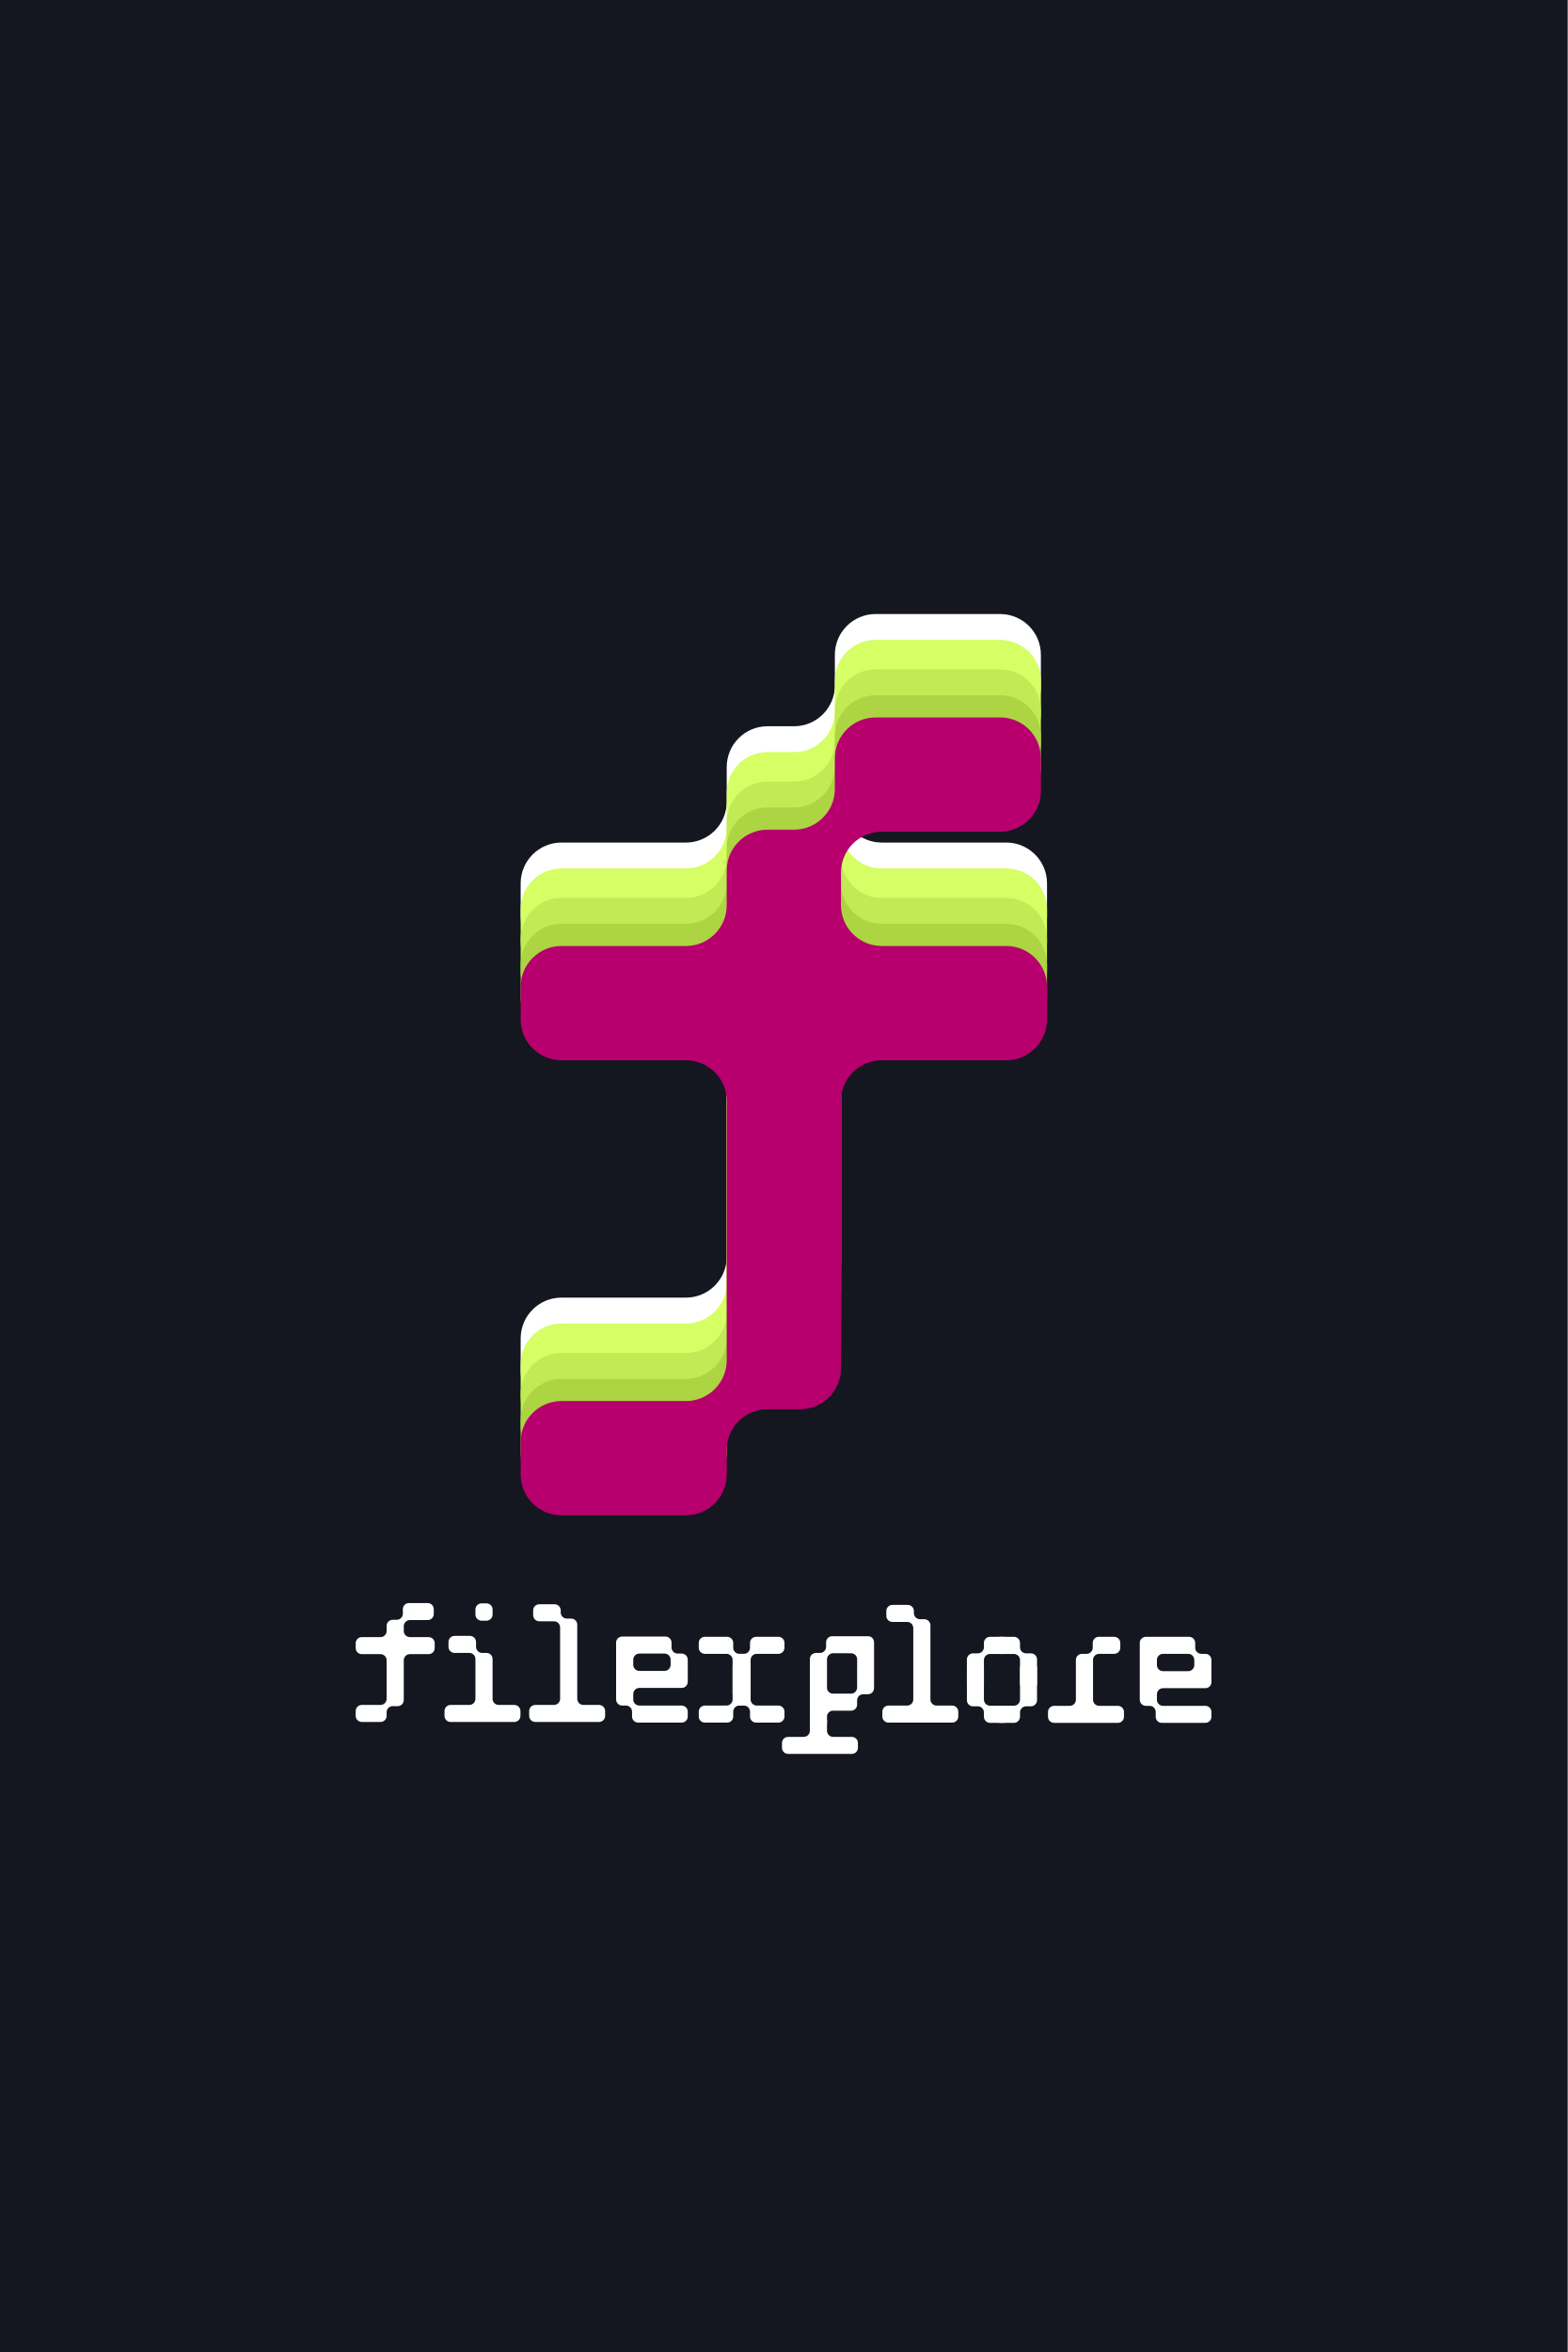
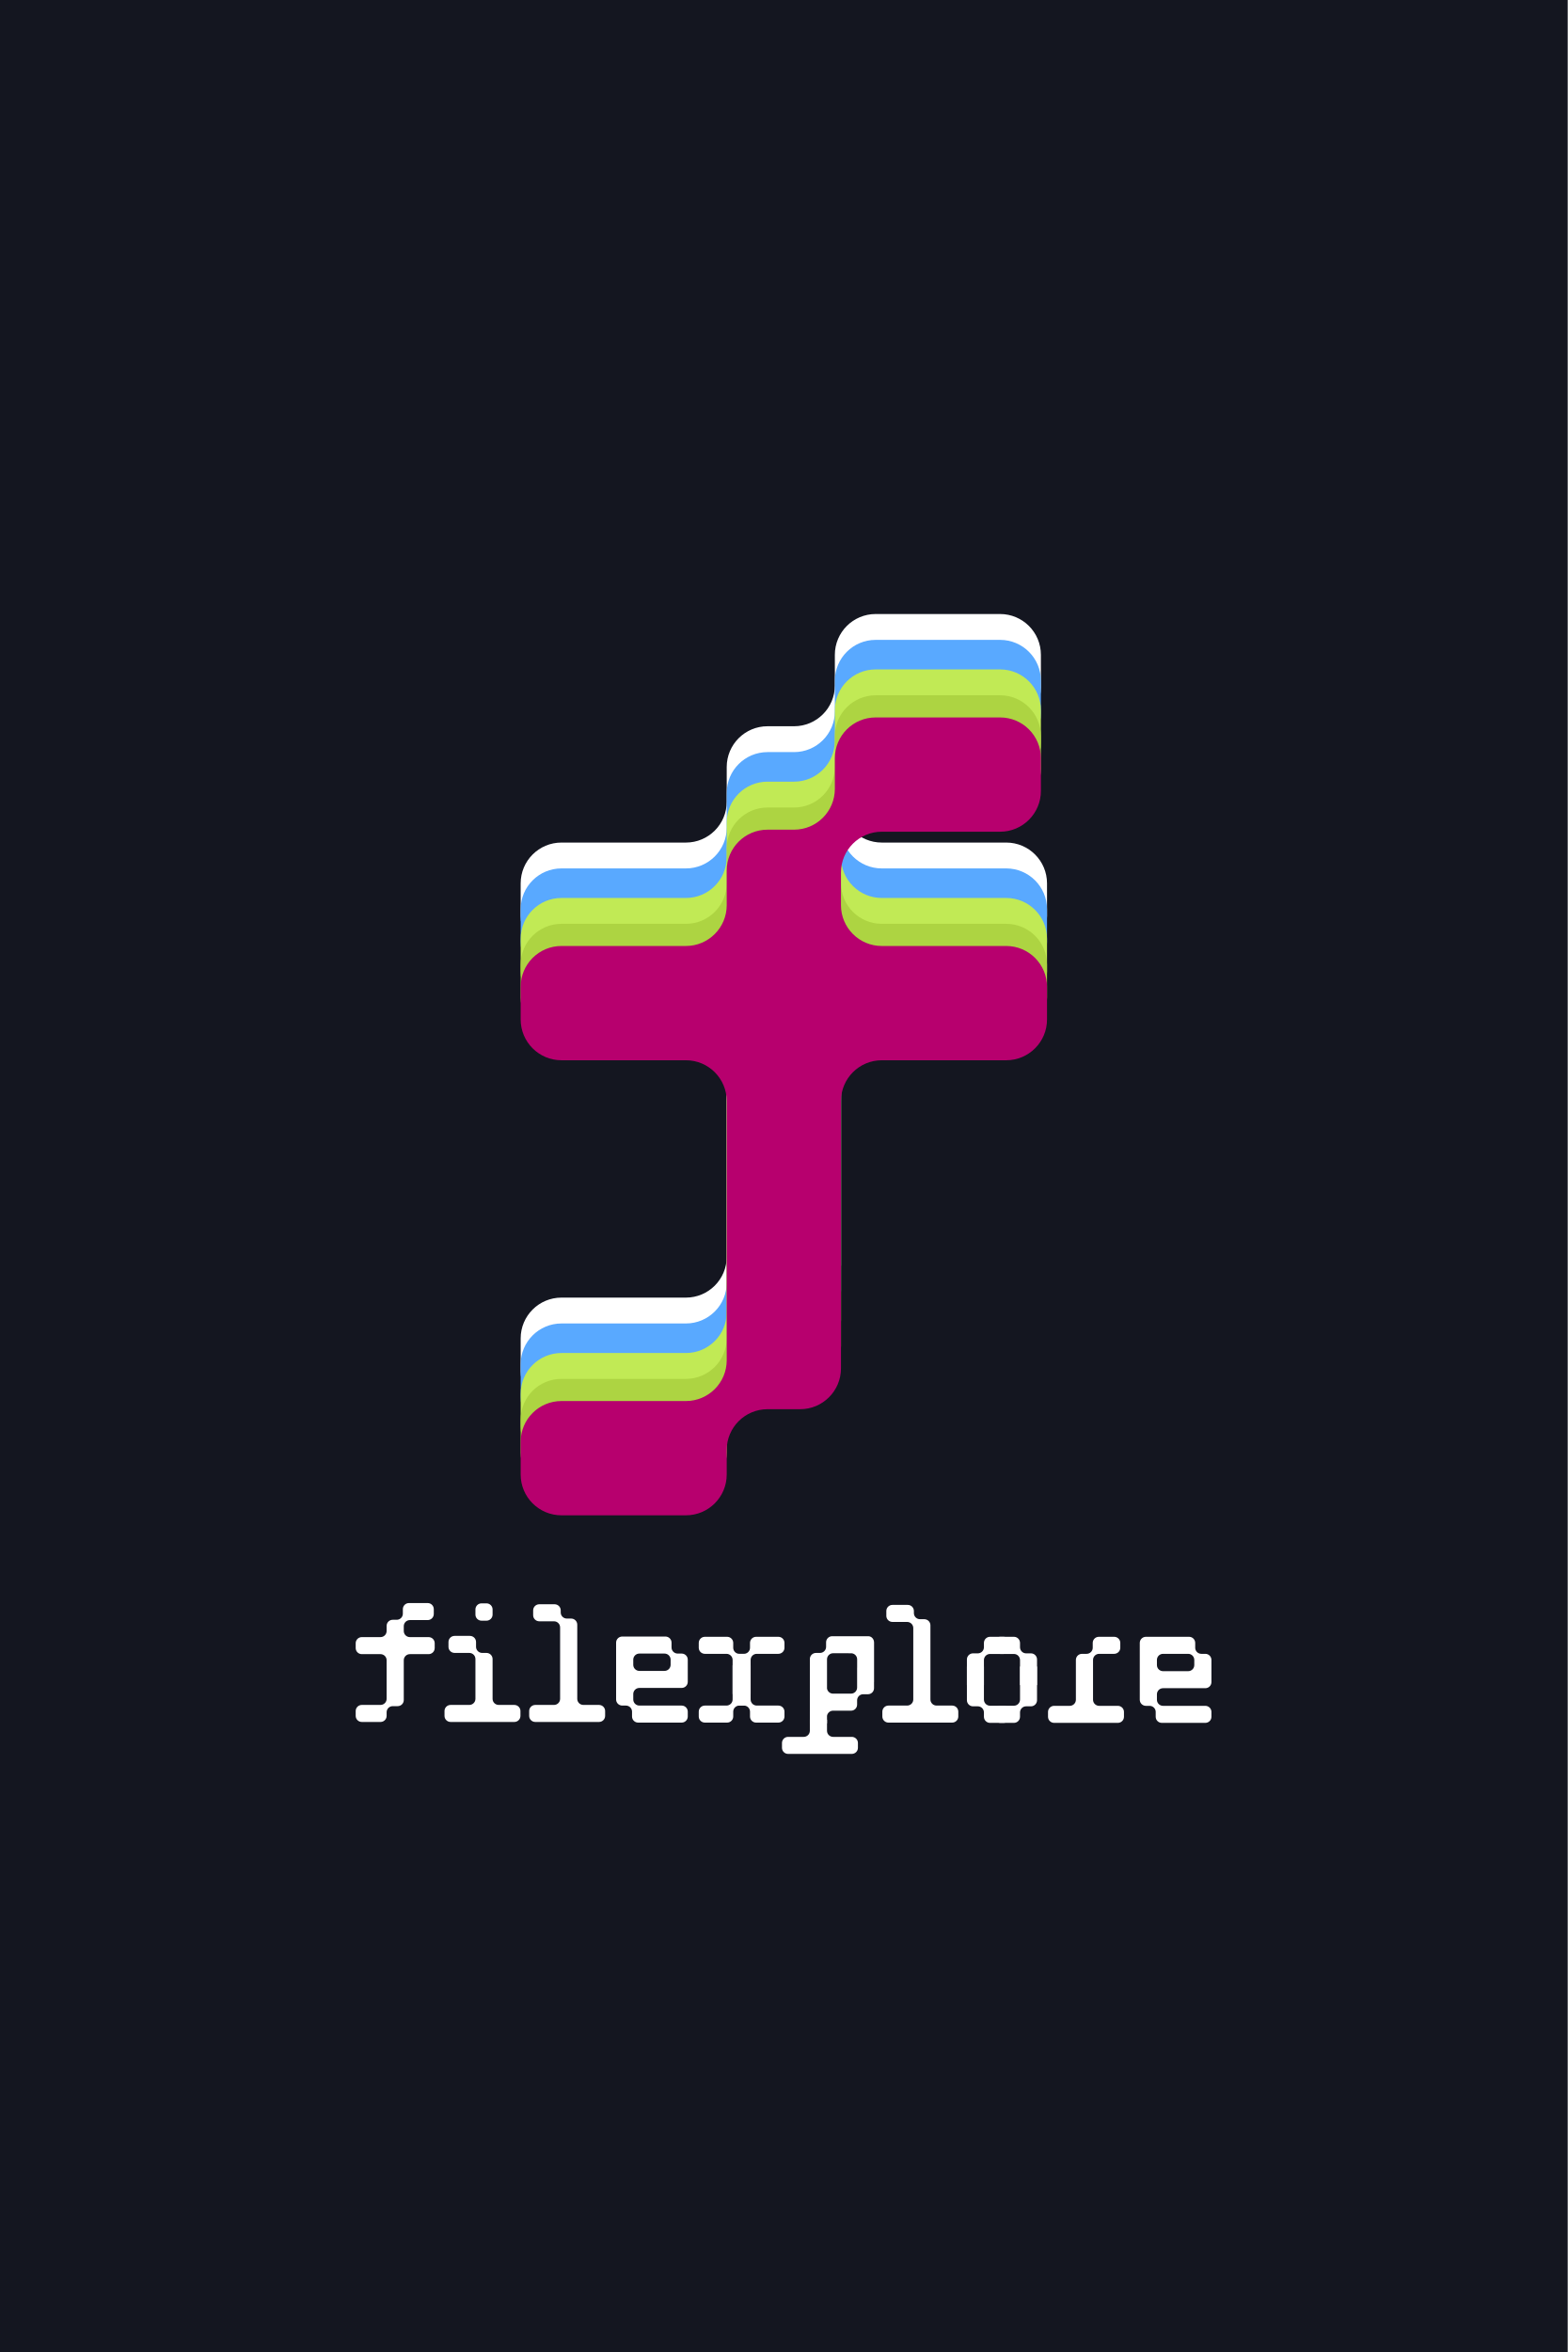
<svg xmlns="http://www.w3.org/2000/svg" width="720" height="1080" viewBox="0 0 720 1080" fill="none">
  <rect width="720" height="1080" fill="#141620" />
  <path fill-rule="evenodd" clip-rule="evenodd" d="M459.321 281.947C469.671 281.947 478.061 290.337 478.061 300.687V315.679C478.061 326.028 469.671 334.418 459.321 334.418L404.976 334.418C394.626 334.418 386.236 342.809 386.236 353.158V368.15C386.236 378.5 394.626 386.89 404.976 386.89H462.132C472.482 386.89 480.872 395.281 480.872 405.63V420.622C480.872 430.972 472.482 439.362 462.132 439.362H404.976C394.626 439.362 386.236 447.753 386.236 458.102V580.849C386.236 591.199 377.846 599.589 367.496 599.589H352.504C342.154 599.589 333.764 607.979 333.764 618.329V629.573C333.764 639.923 325.374 648.313 315.024 648.313H257.868C247.518 648.313 239.128 639.923 239.128 629.573L239.128 614.581C239.128 604.231 247.518 595.841 257.868 595.841H315.024C325.374 595.841 333.764 587.451 333.764 577.101V458.102C333.764 447.753 325.374 439.362 315.024 439.362H257.868C247.518 439.362 239.128 430.972 239.128 420.622L239.128 405.63C239.128 395.281 247.518 386.89 257.868 386.89H315.024C325.374 386.89 333.764 378.5 333.764 368.15V352.221C333.764 341.872 342.154 333.481 352.504 333.481L364.685 333.481C375.035 333.481 383.425 325.091 383.425 314.742V300.687C383.425 290.337 391.815 281.947 402.165 281.947L459.321 281.947Z" fill="white" />
-   <path fill-rule="evenodd" clip-rule="evenodd" d="M459.321 293.819C469.671 293.819 478.061 302.209 478.061 312.559V327.551C478.061 337.901 469.671 346.291 459.321 346.291L404.976 346.291C394.626 346.291 386.236 354.681 386.236 365.031V380.023C386.236 390.373 394.626 398.763 404.976 398.763H462.132C472.482 398.763 480.872 407.153 480.872 417.503V432.495C480.872 442.845 472.482 451.235 462.132 451.235H404.976C394.626 451.235 386.236 459.625 386.236 469.975V592.722C386.236 603.071 377.846 611.462 367.496 611.462H352.504C342.154 611.462 333.764 619.852 333.764 630.202V641.445C333.764 651.795 325.374 660.185 315.024 660.185H257.868C247.518 660.185 239.128 651.795 239.128 641.445L239.128 626.454C239.128 616.104 247.518 607.714 257.868 607.714H315.024C325.374 607.714 333.764 599.323 333.764 588.974V469.975C333.764 459.625 325.374 451.235 315.024 451.235H257.868C247.518 451.235 239.128 442.845 239.128 432.495L239.128 417.503C239.128 407.153 247.518 398.763 257.868 398.763H315.024C325.374 398.763 333.764 390.373 333.764 380.023V364.094C333.764 353.744 342.154 345.354 352.504 345.354L364.685 345.354C375.035 345.354 383.425 336.964 383.425 326.614V312.559C383.425 302.209 391.815 293.819 402.165 293.819L459.321 293.819Z" fill="#D5FF64" />
+   <path fill-rule="evenodd" clip-rule="evenodd" d="M459.321 293.819C469.671 293.819 478.061 302.209 478.061 312.559V327.551C478.061 337.901 469.671 346.291 459.321 346.291L404.976 346.291C394.626 346.291 386.236 354.681 386.236 365.031V380.023C386.236 390.373 394.626 398.763 404.976 398.763H462.132C472.482 398.763 480.872 407.153 480.872 417.503V432.495C480.872 442.845 472.482 451.235 462.132 451.235H404.976C394.626 451.235 386.236 459.625 386.236 469.975V592.722C386.236 603.071 377.846 611.462 367.496 611.462H352.504C342.154 611.462 333.764 619.852 333.764 630.202V641.445C333.764 651.795 325.374 660.185 315.024 660.185H257.868C247.518 660.185 239.128 651.795 239.128 641.445L239.128 626.454C239.128 616.104 247.518 607.714 257.868 607.714H315.024C325.374 607.714 333.764 599.323 333.764 588.974V469.975C333.764 459.625 325.374 451.235 315.024 451.235H257.868C247.518 451.235 239.128 442.845 239.128 432.495L239.128 417.503C239.128 407.153 247.518 398.763 257.868 398.763H315.024C325.374 398.763 333.764 390.373 333.764 380.023V364.094C333.764 353.744 342.154 345.354 352.504 345.354L364.685 345.354C375.035 345.354 383.425 336.964 383.425 326.614V312.559C383.425 302.209 391.815 293.819 402.165 293.819L459.321 293.819Z" fill="#59A9FF" />
  <path fill-rule="evenodd" clip-rule="evenodd" d="M459.321 307.388C469.671 307.388 478.061 315.778 478.061 326.128V341.12C478.061 351.47 469.671 359.86 459.321 359.86L404.976 359.86C394.626 359.86 386.236 368.25 386.236 378.6V393.592C386.236 403.942 394.626 412.332 404.976 412.332H462.132C472.482 412.332 480.872 420.722 480.872 431.072V446.064C480.872 456.414 472.482 464.804 462.132 464.804H404.976C394.626 464.804 386.236 473.194 386.236 483.544V606.291C386.236 616.641 377.846 625.031 367.496 625.031H352.504C342.154 625.031 333.764 633.421 333.764 643.771V655.015C333.764 665.365 325.374 673.755 315.024 673.755H257.868C247.518 673.755 239.128 665.365 239.128 655.015L239.128 640.023C239.128 629.673 247.518 621.283 257.868 621.283H315.024C325.374 621.283 333.764 612.893 333.764 602.543V483.544C333.764 473.194 325.374 464.804 315.024 464.804H257.868C247.518 464.804 239.128 456.414 239.128 446.064L239.128 431.072C239.128 420.722 247.518 412.332 257.868 412.332H315.024C325.374 412.332 333.764 403.942 333.764 393.592V377.663C333.764 367.313 342.154 358.923 352.504 358.923L364.685 358.923C375.035 358.923 383.425 350.533 383.425 340.183V326.128C383.425 315.778 391.815 307.388 402.165 307.388L459.321 307.388Z" fill="#C1EA55" />
  <path fill-rule="evenodd" clip-rule="evenodd" d="M459.321 319.262C469.671 319.262 478.061 327.652 478.061 338.002V352.994C478.061 363.343 469.671 371.734 459.321 371.734L404.976 371.734C394.626 371.734 386.236 380.124 386.236 390.474V405.466C386.236 415.815 394.626 424.206 404.976 424.206H462.132C472.482 424.206 480.872 432.596 480.872 442.946V457.938C480.872 468.287 472.482 476.678 462.132 476.678H404.976C394.626 476.678 386.236 485.068 386.236 495.418V618.164C386.236 628.514 377.846 636.904 367.496 636.904H352.504C342.154 636.904 333.764 645.295 333.764 655.644V666.888C333.764 677.238 325.374 685.628 315.024 685.628H257.868C247.518 685.628 239.128 677.238 239.128 666.888L239.128 651.896C239.128 641.547 247.518 633.156 257.868 633.156H315.024C325.374 633.156 333.764 624.766 333.764 614.416V495.418C333.764 485.068 325.374 476.678 315.024 476.678H257.868C247.518 476.678 239.128 468.287 239.128 457.938L239.128 442.946C239.128 432.596 247.518 424.206 257.868 424.206H315.024C325.374 424.206 333.764 415.815 333.764 405.466V389.537C333.764 379.187 342.154 370.797 352.504 370.797L364.685 370.797C375.035 370.797 383.425 362.406 383.425 352.057V338.002C383.425 327.652 391.815 319.262 402.165 319.262L459.321 319.262Z" fill="#ADD442" />
  <path fill-rule="evenodd" clip-rule="evenodd" d="M459.321 329.438C469.671 329.438 478.061 337.829 478.061 348.178V363.17C478.061 373.52 469.671 381.91 459.321 381.91L404.976 381.91C394.626 381.91 386.236 390.301 386.236 400.65V415.642C386.236 425.992 394.626 434.382 404.976 434.382H462.132C472.482 434.382 480.872 442.773 480.872 453.122V468.114C480.872 478.464 472.482 486.854 462.132 486.854H404.976C394.626 486.854 386.236 495.244 386.236 505.594V628.341C386.236 638.691 377.846 647.081 367.496 647.081H352.504C342.154 647.081 333.764 655.471 333.764 665.821V677.065C333.764 687.415 325.374 695.805 315.024 695.805H257.868C247.518 695.805 239.128 687.415 239.128 677.065L239.128 662.073C239.128 651.723 247.518 643.333 257.868 643.333H315.024C325.374 643.333 333.764 634.943 333.764 624.593V505.594C333.764 495.244 325.374 486.854 315.024 486.854H257.868C247.518 486.854 239.128 478.464 239.128 468.114L239.128 453.122C239.128 442.773 247.518 434.382 257.868 434.382H315.024C325.374 434.382 333.764 425.992 333.764 415.642V399.713C333.764 389.364 342.154 380.973 352.504 380.973L364.685 380.973C375.035 380.973 383.425 372.583 383.425 362.233V348.178C383.425 337.829 391.815 329.438 402.165 329.438L459.321 329.438Z" fill="#B7006E" />
  <g clip-path="url(#clip0_8270_14860)">
    <path fill-rule="evenodd" clip-rule="evenodd" d="M484.142 783.293C482.589 783.293 481.33 784.544 481.33 786.086V788.321C481.33 789.863 482.589 791.114 484.142 791.114H513.397C514.951 791.114 516.21 789.863 516.21 788.321V786.086C516.21 784.544 514.951 783.293 513.397 783.293H504.817C503.264 783.293 502.005 782.043 502.005 780.5V762.207C502.005 760.664 503.264 759.414 504.817 759.414H511.709C513.262 759.414 514.522 758.163 514.522 756.621V754.386C514.522 752.844 513.262 751.593 511.709 751.593H504.677C503.123 751.593 501.864 752.844 501.864 754.386V756.621C501.864 758.163 500.605 759.414 499.051 759.414H496.942C495.388 759.414 494.128 760.664 494.128 762.207V780.5C494.128 782.043 492.869 783.293 491.315 783.293H484.142Z" fill="white" />
    <path fill-rule="evenodd" clip-rule="evenodd" d="M416.913 736.947C418.467 736.947 419.726 738.197 419.726 739.74V740.717C419.726 742.26 420.986 743.51 422.54 743.51H424.508C426.062 743.51 427.321 744.761 427.321 746.303V780.377C427.321 781.92 428.581 783.17 430.135 783.17H437.307C438.861 783.17 440.12 784.421 440.12 785.963V788.197C440.12 789.74 438.861 790.99 437.307 790.99H408.053C406.499 790.99 405.24 789.74 405.24 788.197V785.963C405.24 784.421 406.499 783.17 408.053 783.17H416.633C418.186 783.17 419.445 781.92 419.445 780.377V747.56C419.445 746.018 418.186 744.767 416.633 744.767H409.881C408.328 744.767 407.069 743.517 407.069 741.974V739.74C407.069 738.197 408.328 736.947 409.881 736.947H416.913Z" fill="white" />
    <path fill-rule="evenodd" clip-rule="evenodd" d="M546.116 751.593C547.67 751.593 548.929 752.844 548.929 754.386V756.621C548.929 758.163 550.188 759.414 551.742 759.414H553.57C555.124 759.414 556.383 760.664 556.383 762.207V772.401C556.383 773.943 555.124 775.194 553.57 775.194H548.507H534.161C532.607 775.194 531.348 776.444 531.348 777.987V780.5C531.348 782.043 532.607 783.293 534.161 783.293H553.57C555.124 783.293 556.383 784.544 556.383 786.086V788.321C556.383 789.863 555.124 791.114 553.57 791.114H533.598C532.045 791.114 530.786 789.863 530.786 788.321V786.086C530.786 784.544 529.527 783.293 527.973 783.293H526.285C524.732 783.293 523.472 782.043 523.472 780.5V759.414V754.386C523.472 752.844 524.732 751.593 526.285 751.593H531.348H546.116ZM548.507 764.581C548.507 766.123 547.247 767.373 545.694 767.373H534.161C532.607 767.373 531.348 766.123 531.348 764.581V762.207C531.348 760.664 532.607 759.414 534.161 759.414H545.694C547.247 759.414 548.507 760.664 548.507 762.207V764.581Z" fill="white" />
    <path d="M449.102 783.515C450.643 783.515 451.893 784.775 451.893 786.329V788.299C451.893 789.854 453.143 791.114 454.684 791.114H460.973C462.515 791.114 463.764 789.854 463.764 788.299V786.047C463.764 784.493 462.515 783.233 460.973 783.233H454.684C453.143 783.233 451.893 781.973 451.893 780.419V765.239H444.077V780.7C444.077 782.255 445.327 783.515 446.868 783.515H449.102Z" fill="white" />
    <path d="M451.893 773.765H444.077V762.007C444.077 760.452 445.327 759.192 446.868 759.192H449.102C450.643 759.192 451.893 757.932 451.893 756.378V754.408C451.893 752.853 453.143 751.593 454.684 751.593H460.973C462.515 751.593 463.764 752.853 463.764 754.408V756.659C463.764 758.214 462.515 759.474 460.973 759.474H454.684C453.143 759.474 451.893 760.734 451.893 762.288V773.765Z" fill="white" />
    <path d="M471.26 783.515C469.719 783.515 468.469 784.775 468.469 786.329V788.299C468.469 789.854 467.219 791.114 465.678 791.114H459.389C457.847 791.114 456.598 789.854 456.598 788.299V786.047C456.598 784.493 457.847 783.233 459.389 783.233H465.678C467.219 783.233 468.469 781.973 468.469 780.419V765.239H476.285V780.7C476.285 782.255 475.035 783.515 473.494 783.515H471.26Z" fill="white" />
    <path d="M468.469 773.765H476.285V762.007C476.285 760.452 475.035 759.192 473.494 759.192H471.26C469.719 759.192 468.469 757.932 468.469 756.378V754.408C468.469 752.853 467.219 751.593 465.678 751.593H459.389C457.847 751.593 456.598 752.853 456.598 754.408V756.659C456.598 758.214 457.847 759.474 459.389 759.474H465.678C467.219 759.474 468.469 760.734 468.469 762.288V773.765Z" fill="white" />
    <path fill-rule="evenodd" clip-rule="evenodd" d="M196.414 736.094C197.967 736.094 199.226 737.344 199.226 738.887V741.121C199.226 742.664 197.967 743.914 196.414 743.914H188.256C186.703 743.914 185.443 745.164 185.443 746.707V748.941C185.443 750.484 186.703 751.734 188.256 751.734H196.835C198.389 751.734 199.648 752.985 199.648 754.527V756.762C199.648 758.304 198.389 759.555 196.835 759.555H188.256C186.703 759.555 185.443 760.805 185.443 762.347V780.641C185.443 782.184 184.184 783.434 182.63 783.434H180.38C178.827 783.434 177.567 784.685 177.567 786.227V787.903C177.567 789.446 176.308 790.696 174.754 790.696H166.175C164.621 790.696 163.362 789.446 163.362 787.903V785.669C163.362 784.126 164.621 782.876 166.175 782.876H174.754C176.308 782.876 177.567 781.625 177.567 780.083V762.347C177.567 760.805 176.308 759.555 174.754 759.555H166.175C164.621 759.555 163.362 758.304 163.362 756.762V754.527C163.362 752.985 164.621 751.734 166.175 751.734H174.754C176.308 751.734 177.567 750.484 177.567 748.941V746.567C177.567 745.025 178.827 743.774 180.38 743.774H182.208C183.762 743.774 185.021 742.524 185.021 740.981V738.887C185.021 737.344 186.281 736.094 187.834 736.094L196.414 736.094ZM218.354 741.4C218.354 742.943 219.613 744.193 221.167 744.193H223.417C224.971 744.193 226.23 742.943 226.23 741.4V739.026C226.23 737.484 224.971 736.233 223.417 736.233H221.167C219.613 736.233 218.354 737.484 218.354 739.026V741.4ZM254.712 736.652C256.266 736.652 257.525 737.903 257.525 739.445V740.423C257.525 741.965 258.785 743.216 260.339 743.216H262.307C263.861 743.216 265.12 744.466 265.12 746.009V780.083C265.12 781.625 266.38 782.876 267.933 782.876H275.106C276.66 782.876 277.919 784.126 277.919 785.669V787.903C277.919 789.446 276.66 790.696 275.106 790.696H245.852C244.298 790.696 243.039 789.446 243.039 787.903V785.669C243.039 784.126 244.298 782.876 245.852 782.876H254.432C255.985 782.876 257.244 781.625 257.244 780.083V747.266C257.244 745.723 255.985 744.473 254.432 744.473H247.68C246.127 744.473 244.867 743.222 244.867 741.68V739.445C244.867 737.903 246.127 736.652 247.68 736.652H254.712ZM215.822 751.176C217.376 751.176 218.635 752.426 218.635 753.969V756.203C218.635 757.746 219.895 758.996 221.448 758.996H223.417C224.971 758.996 226.23 760.246 226.23 761.789V780.083C226.23 781.625 227.49 782.876 229.043 782.876H236.216C237.769 782.876 239.029 784.126 239.029 785.669V787.903C239.029 789.446 237.769 790.696 236.216 790.696H206.962C205.408 790.696 204.149 789.446 204.149 787.903V785.669C204.149 784.126 205.408 782.876 206.962 782.876H215.541C217.095 782.876 218.354 781.625 218.354 780.083V761.789C218.354 760.246 217.095 758.996 215.541 758.996H208.79C207.237 758.996 205.977 757.746 205.977 756.203V753.969C205.977 752.426 207.237 751.176 208.79 751.176H215.822Z" fill="white" />
    <path d="M336.752 754.386C336.752 752.844 335.492 751.593 333.939 751.593H323.733C322.18 751.593 320.92 752.844 320.92 754.386V756.621C320.92 758.163 322.18 759.414 323.733 759.414L333.658 759.414C335.211 759.414 336.47 760.664 336.47 762.207V777.89H344.347V762.207C344.347 760.664 343.087 759.414 341.534 759.414H339.565C338.011 759.414 336.752 758.163 336.752 756.621V754.386Z" fill="white" />
    <path d="M344.464 754.386C344.464 752.844 345.723 751.593 347.277 751.593H357.479C359.032 751.593 360.291 752.844 360.291 754.386V756.621C360.291 758.163 359.032 759.414 357.479 759.414H347.559C346.005 759.414 344.746 760.664 344.746 762.207V777.89H336.87V762.207C336.87 760.664 338.129 759.414 339.682 759.414H341.652C343.205 759.414 344.464 758.163 344.464 756.621V754.386Z" fill="white" />
    <path d="M336.752 788.197C336.752 789.74 335.492 790.99 333.939 790.99H323.733C322.18 790.99 320.92 789.74 320.92 788.197V785.963C320.92 784.421 322.18 783.17 323.733 783.17L333.658 783.17C335.211 783.17 336.47 781.92 336.47 780.377V764.694H344.347V780.377C344.347 781.92 343.087 783.17 341.534 783.17H339.565C338.011 783.17 336.752 784.421 336.752 785.963V788.197Z" fill="white" />
    <path d="M344.464 788.197C344.464 789.74 345.723 790.99 347.277 790.99H357.479C359.032 790.99 360.291 789.74 360.291 788.197V785.963C360.291 784.421 359.032 783.17 357.479 783.17H347.559C346.005 783.17 344.746 781.92 344.746 780.377V764.694H336.87V780.377C336.87 781.92 338.129 783.17 339.682 783.17H341.652C343.205 783.17 344.464 784.421 344.464 785.963V788.197Z" fill="white" />
    <path d="M379.821 789.644V794.752C379.821 796.294 381.08 797.544 382.634 797.544H391.213C392.766 797.544 394.025 798.795 394.025 800.337V802.572C394.025 804.114 392.766 805.365 391.213 805.365H361.959C360.405 805.365 359.146 804.114 359.146 802.572V800.337C359.146 798.795 360.405 797.544 361.959 797.544H369.132C370.685 797.544 371.944 796.294 371.944 794.752V789.644H379.821Z" fill="white" />
    <path fill-rule="evenodd" clip-rule="evenodd" d="M401.436 754.211V772.406H401.419V775.172C401.419 776.717 400.177 777.969 398.646 777.969H396.427C394.894 777.969 393.652 779.221 393.652 780.766V782.724C393.652 784.268 392.41 785.521 390.878 785.521H382.464C381.12 785.587 380.024 786.589 379.824 787.884V791.341H371.948V786.265H371.951V761.671C372.016 760.186 373.249 759.002 374.761 759.002H376.59C378.143 759.002 379.402 757.751 379.402 756.209V754.114C379.402 752.572 380.661 751.321 382.215 751.321L398.764 751.321C400.24 751.321 401.436 752.615 401.436 754.211ZM389.769 759.153V759.17H391.205C392.591 759.326 393.669 760.511 393.669 761.95V765.831H393.652V774.892C393.652 776.437 392.41 777.689 390.878 777.689H382.392C381.084 777.592 380.025 776.607 379.826 775.339V764.256C379.825 764.227 379.824 764.198 379.824 764.169V761.934C379.824 760.392 381.084 759.141 382.637 759.141H384.301C384.383 759.149 384.467 759.153 384.552 759.153H389.769Z" fill="white" />
    <path fill-rule="evenodd" clip-rule="evenodd" d="M305.608 751.47C307.161 751.47 308.421 752.72 308.421 754.263V756.497C308.421 758.04 309.681 759.29 311.234 759.29H313.063C314.616 759.29 315.875 760.541 315.875 762.083V772.277C315.875 773.82 314.616 775.07 313.063 775.07H307.999H293.654C292.1 775.07 290.84 776.321 290.84 777.863V780.377C290.84 781.92 292.1 783.17 293.654 783.17H313.063C314.616 783.17 315.875 784.421 315.875 785.963V788.197C315.875 789.74 314.616 790.99 313.063 790.99H293.091C291.538 790.99 290.278 789.74 290.278 788.197V785.963C290.278 784.421 289.018 783.17 287.465 783.17H285.777C284.224 783.17 282.964 781.92 282.964 780.377V759.29V754.263C282.964 752.72 284.224 751.47 285.777 751.47H290.84H305.608ZM307.999 764.457C307.999 766 306.74 767.25 305.186 767.25H293.654C292.1 767.25 290.84 766 290.84 764.457V762.083C290.84 760.541 292.1 759.29 293.654 759.29H305.186C306.74 759.29 307.999 760.541 307.999 762.083V764.457Z" fill="white" />
  </g>
  <defs>
    <clipPath id="clip0_8270_14860">
      <rect width="393.75" height="70" fill="white" transform="translate(163 736)" />
    </clipPath>
  </defs>
</svg>
